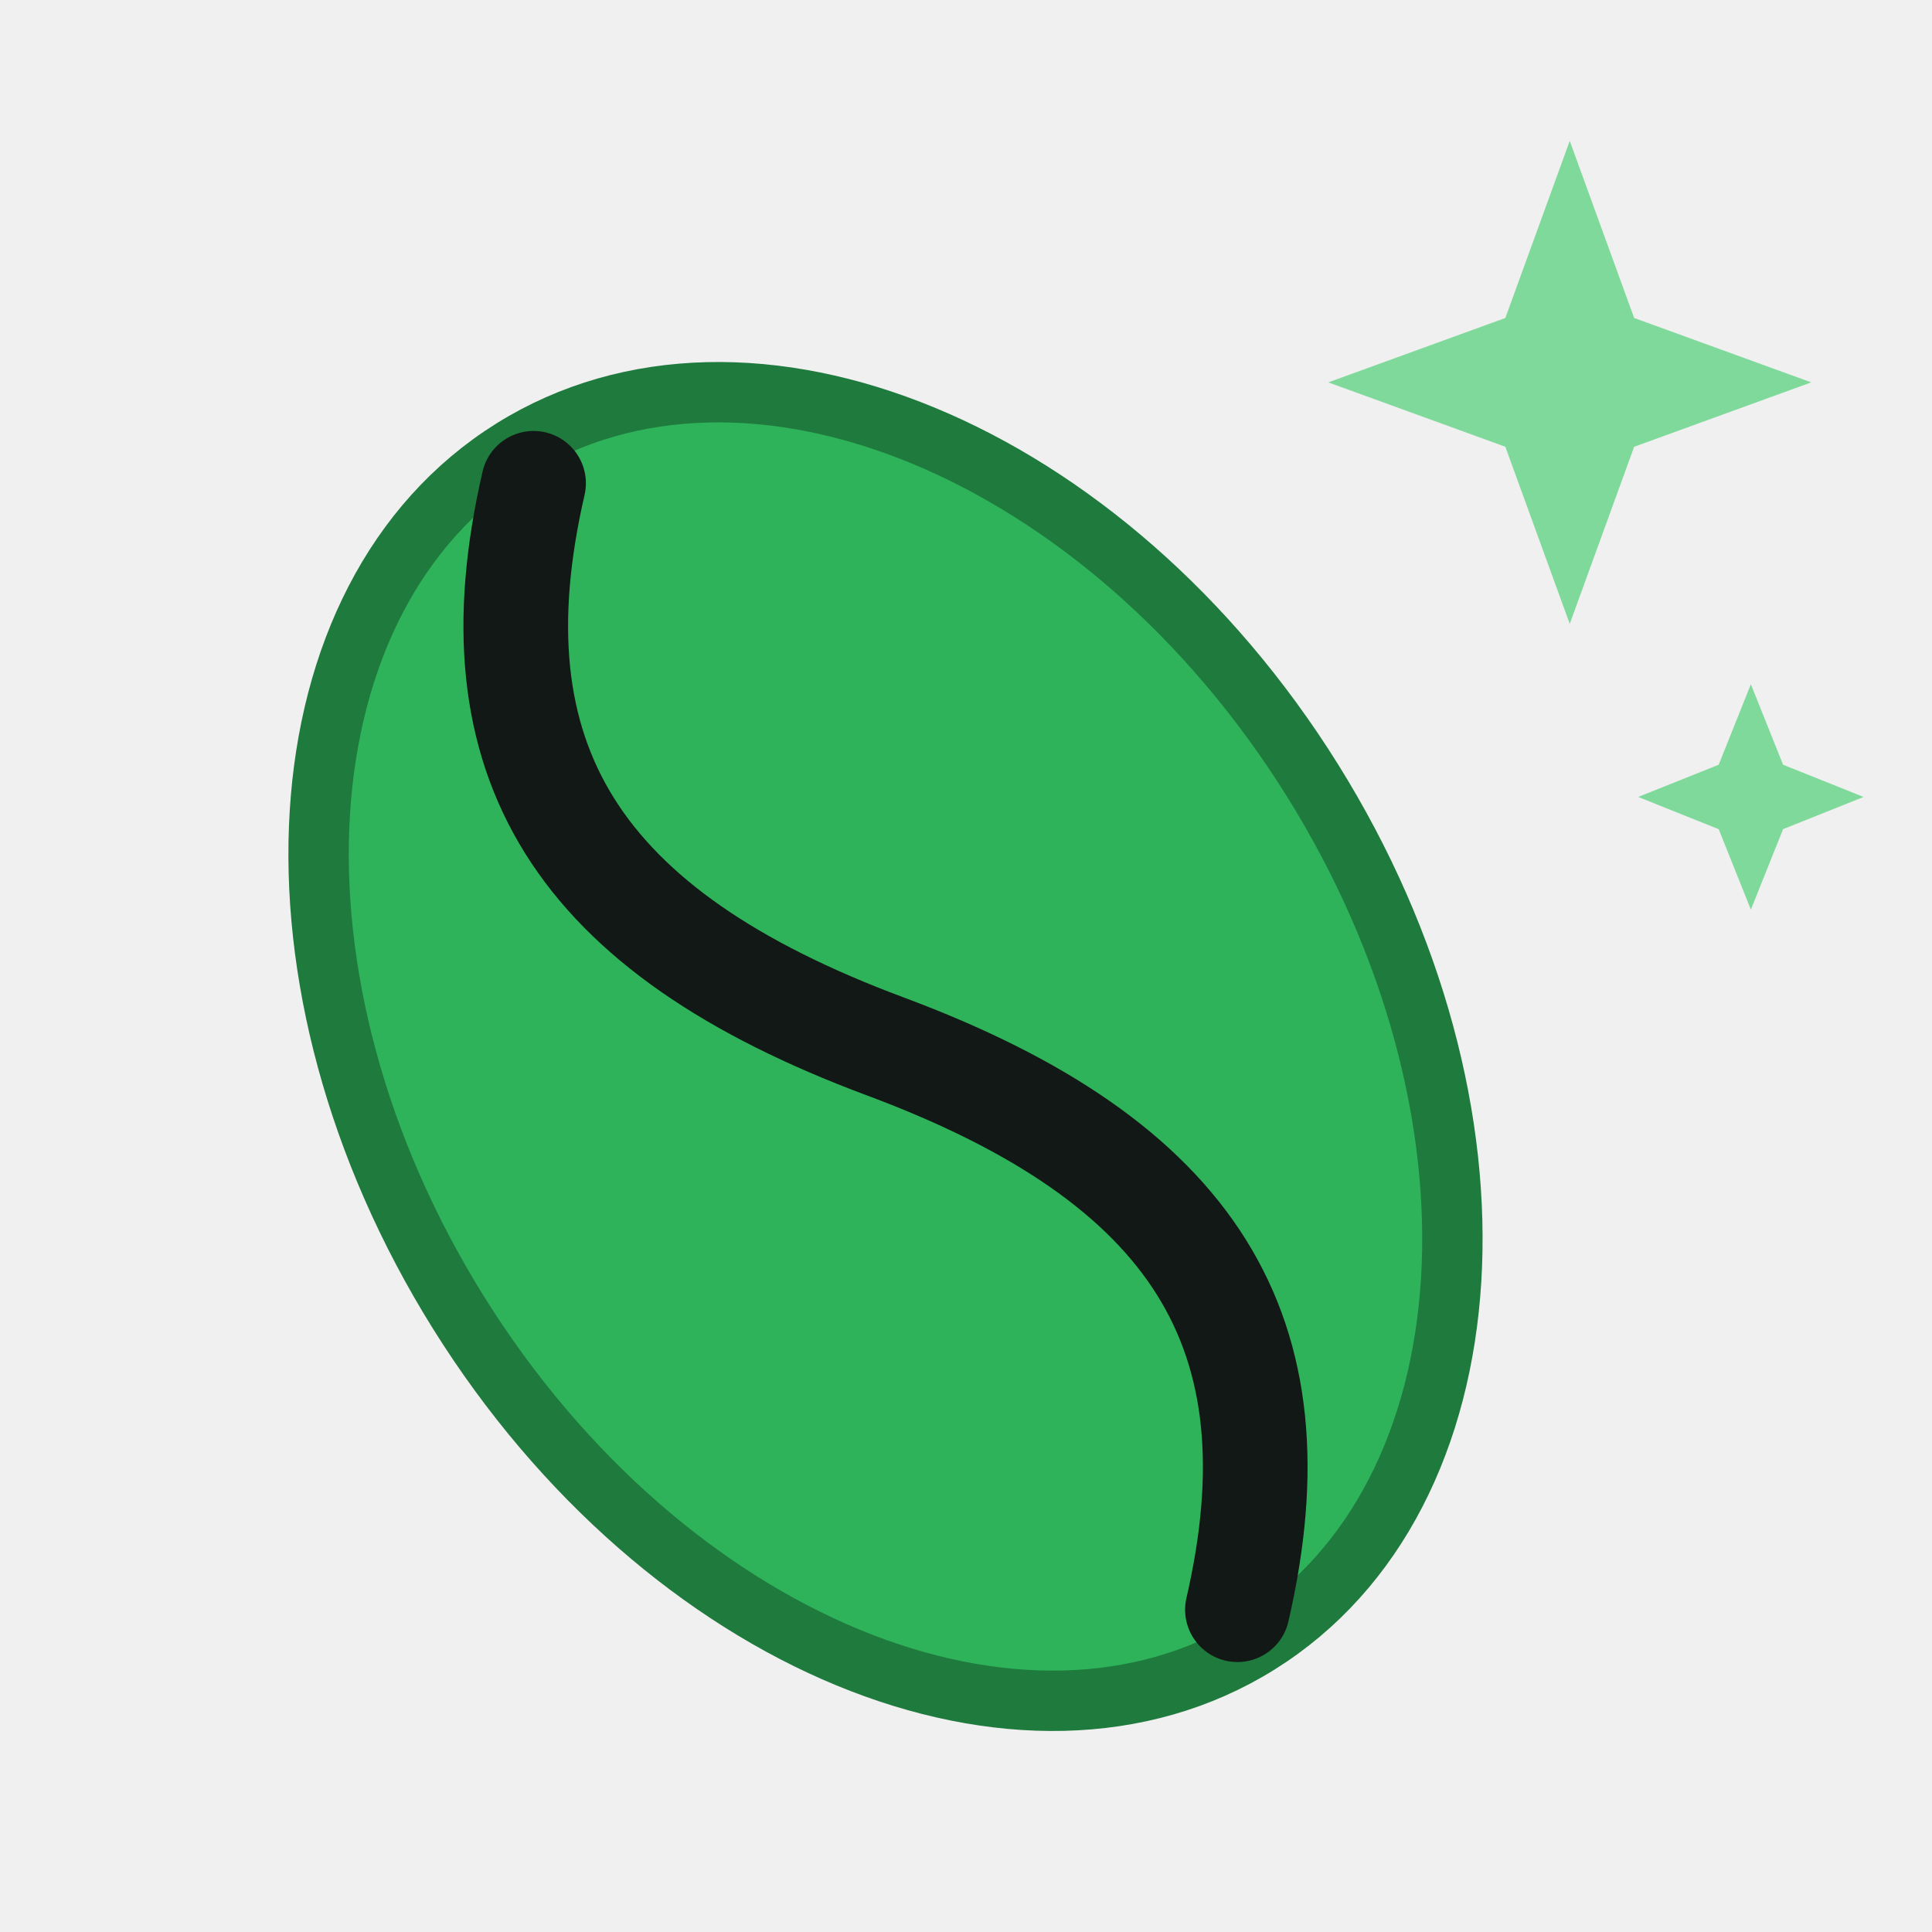
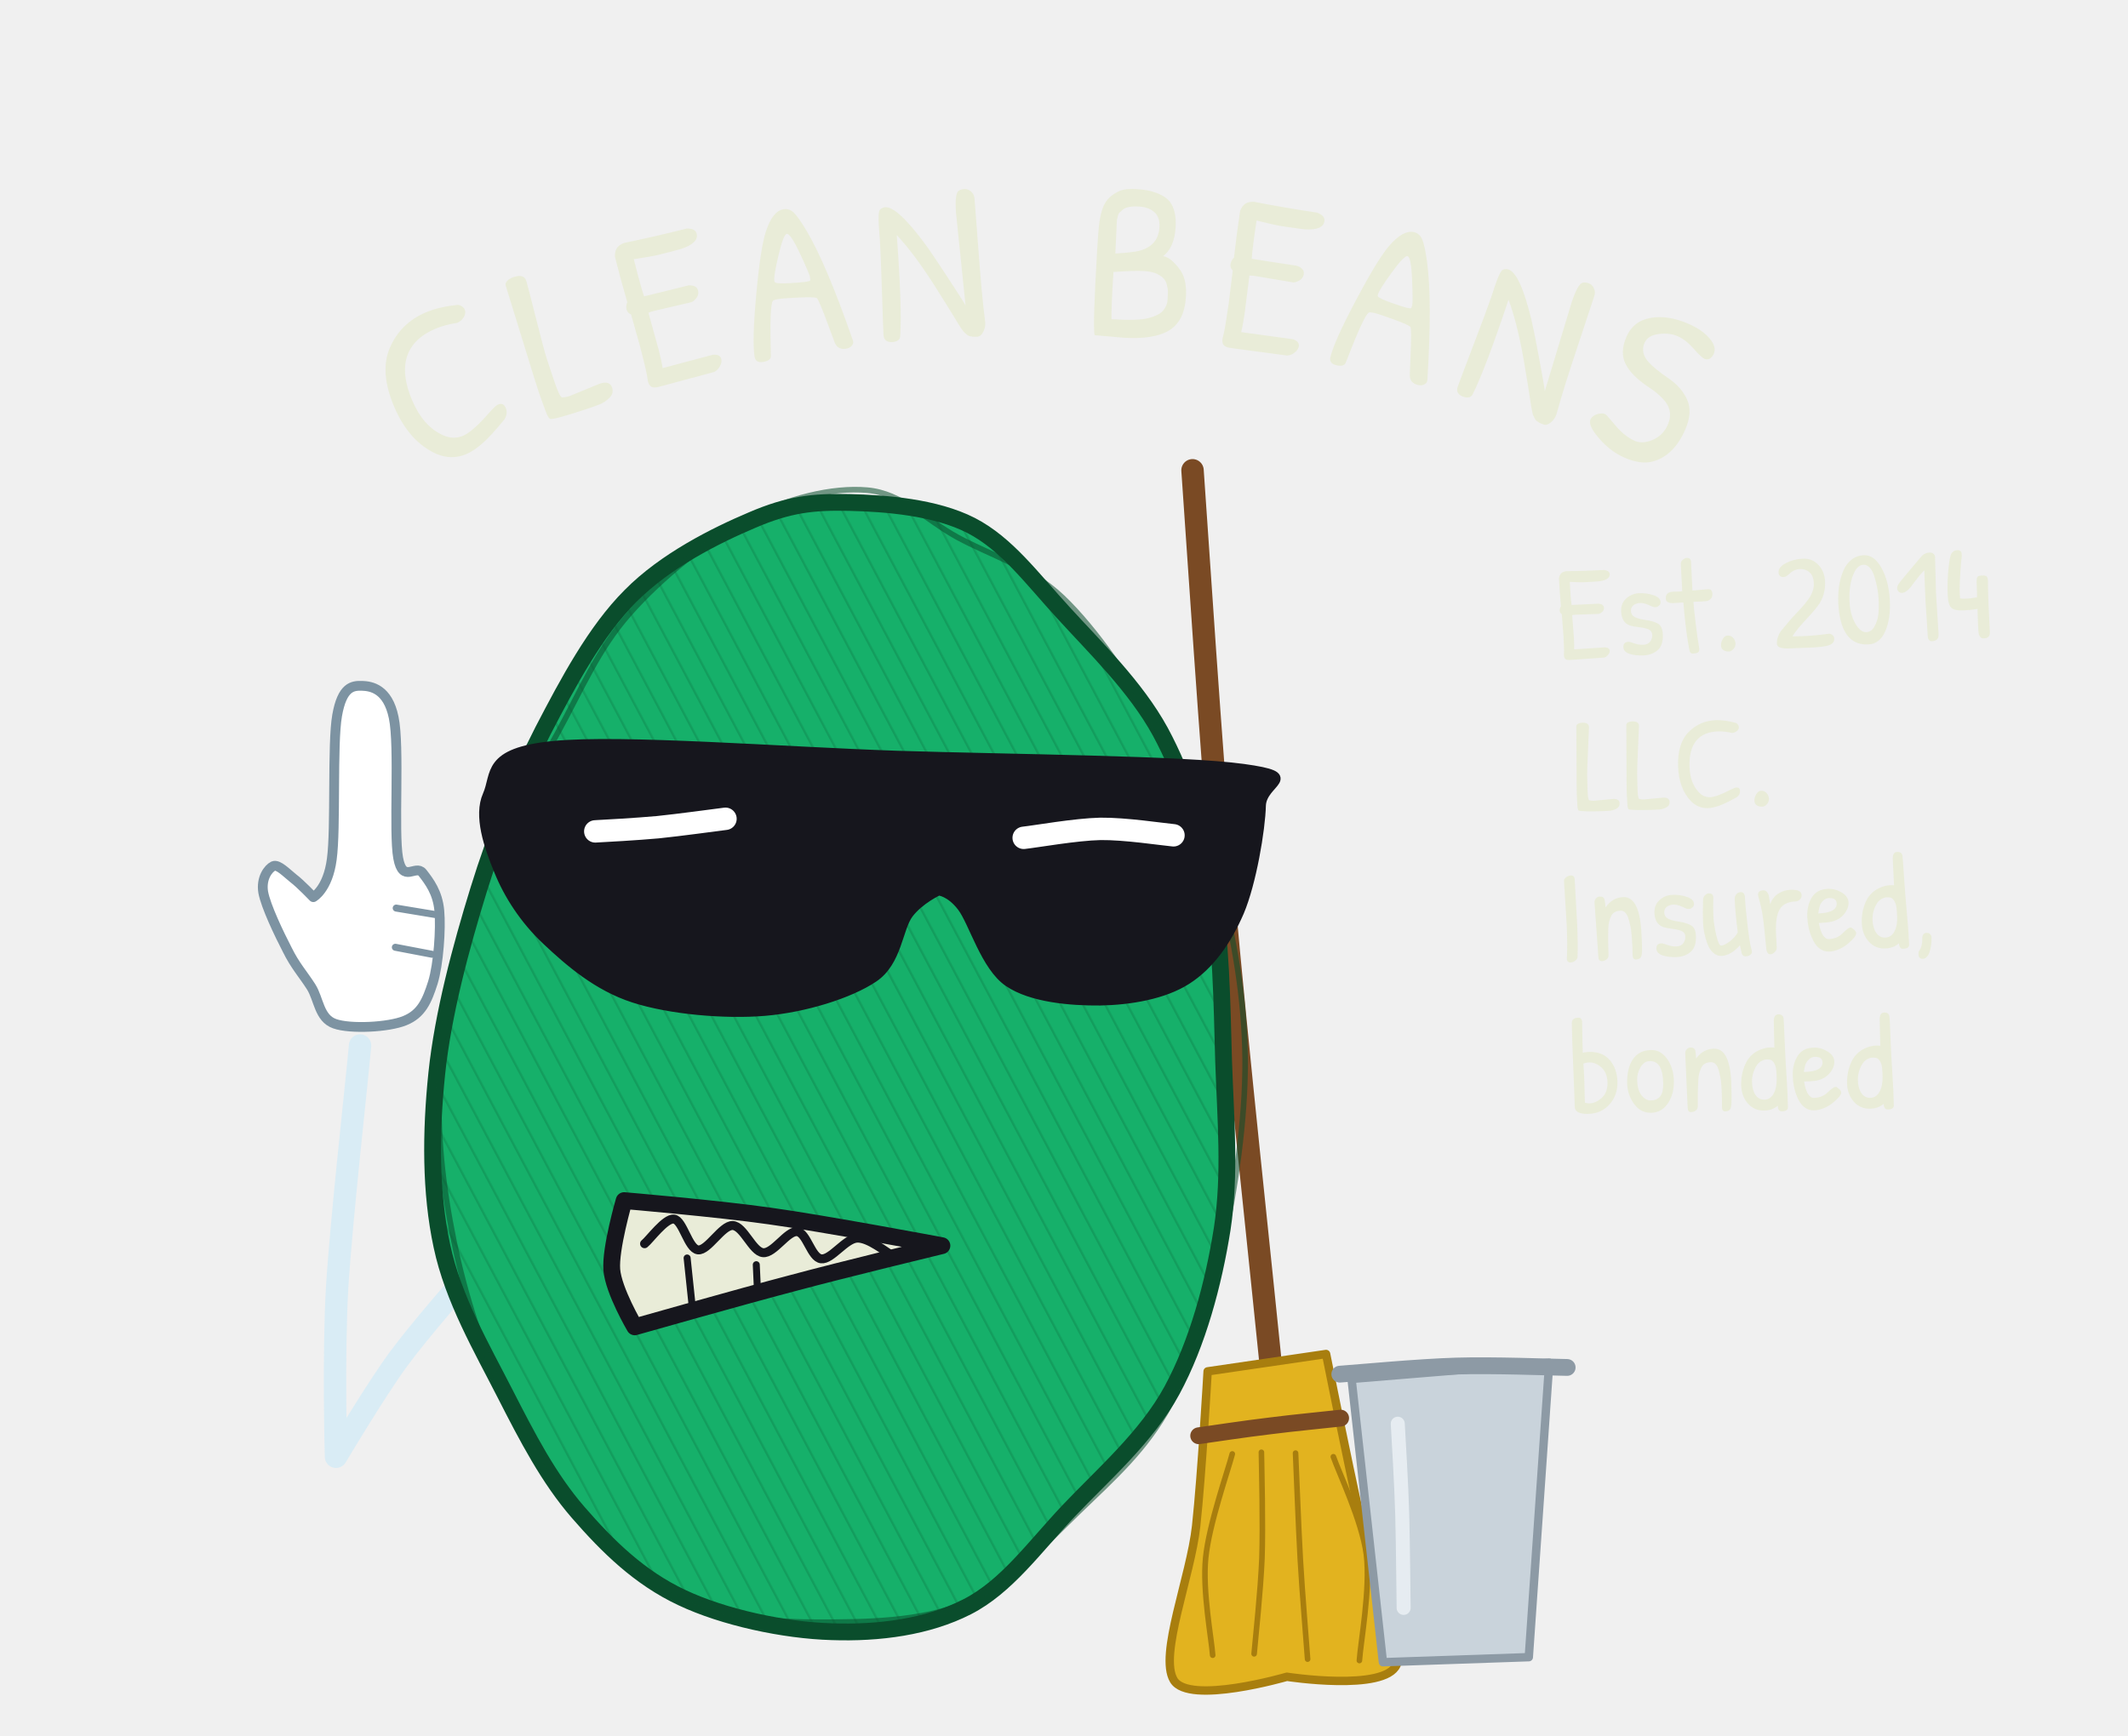
- <svg xmlns="http://www.w3.org/2000/svg" viewBox="0 0 48 48" width="48" height="48">
-   <g transform="rotate(-32 22 26)">
-     <ellipse cx="22" cy="26" rx="12.5" ry="17.5" fill="#2fb35a" />
-     <ellipse cx="22" cy="26" rx="12.5" ry="17.5" fill="none" stroke="#1f7a3d" stroke-width="1.5" />
-     <path d="M22 9.5c-5 5-5 10 0 16.5s5 11.5 0 16.5" fill="none" stroke="#121815" stroke-width="2.6" stroke-linecap="round" />
+ <svg xmlns="http://www.w3.org/2000/svg" viewBox="0 0 760 620" width="760" height="620" role="img" aria-label="Clean Beans LLC, Est. 2014, insured and bonded">
+   <defs>
+     <pattern id="stitch" width="7" height="7" patternUnits="userSpaceOnUse" patternTransform="rotate(-28)">
+       <rect width="7" height="7" fill="none" />
+       <path d="M0 0 L0 7" stroke="#0a5a33" stroke-width="1.6" opacity=".22" />
+     </pattern>
+   </defs>
+   <g transform="translate(0 20)">
+     <path d="M169.8 432.3 C165.2 437.9 150.4 454.5 142.1 465.8 C133.8 477.2 120.0 500.4 120.0 500.4 C120.0 500.4 119.0 464.6 120.4 440.1 C121.9 415.6 127.3 367.9 128.6 353.5" stroke="#d9ecf5" stroke-width="8" stroke-linecap="round" stroke-linejoin="round" fill="none" />
+     <path d="M111.9 300.5 C111.9 300.5 117.1 297.7 118.5 286.9 C120.0 276.0 118.6 245.9 120.4 235.6 C122.2 225.3 125.9 224.9 129.3 225.0 C132.6 225.1 138.5 226.1 140.6 236.3 C142.8 246.6 140.5 277.3 142.2 286.5 C143.9 295.8 148.4 288.7 150.9 291.8 C153.3 294.9 156.3 298.8 156.9 305.3 C157.5 311.8 156.6 324.5 154.6 331.0 C152.5 337.6 150.5 342.2 144.6 344.6 C138.8 347.0 125.1 347.7 119.5 345.7 C113.9 343.7 113.9 336.9 111.1 332.5 C108.3 328.1 105.4 325.0 102.6 319.3 C99.7 313.7 94.9 303.7 94.0 298.7 C93.2 293.7 95.8 290.3 97.6 289.4 C99.3 288.6 102.4 291.9 104.8 293.8 C107.2 295.6 111.9 300.5 111.9 300.5 Z" fill="#ffffff" stroke="#7d93a2" stroke-width="3.5" stroke-linejoin="round" />
+     <path d="M141.5 304.4 C143.8 304.8 153.1 306.3 155.4 306.7" stroke="#7d93a2" stroke-width="2.5" stroke-linecap="round" fill="none" />
+     <path d="M141.2 318.4 C143.4 318.8 152.1 320.5 154.3 320.9" stroke="#7d93a2" stroke-width="2.5" stroke-linecap="round" fill="none" />
+     <path d="M425.9 148.0 C427.7 173.1 432.3 245.3 436.9 298.6 C441.6 352.0 451.1 439.8 453.9 468.1" stroke="#7a4a24" stroke-width="8" stroke-linecap="round" fill="none" />
+     <path d="M431.3 469.9 C431.3 469.9 473.6 463.7 473.6 463.7 C473.6 463.7 481.3 502.3 485.5 520.8 C489.7 539.3 503.1 565.0 498.8 574.7 C494.5 584.4 459.6 579.0 459.6 579.0 C459.6 579.0 424.6 589.2 419.2 580.2 C413.8 571.2 425.2 543.4 427.2 525.1 C429.2 506.7 431.3 469.9 431.3 469.9 Z" fill="#e2b31f" stroke="#a87e0e" stroke-width="3" stroke-linejoin="round" />
+     <path d="M428.1 492.9 C432.3 492.3 444.9 490.4 453.4 489.4 C461.8 488.3 474.6 487.1 478.8 486.6" stroke="#7a4a24" stroke-width="6" stroke-linecap="round" fill="none" />
+     <path d="M440.1 499.4 C438.5 505.5 431.8 524.5 430.6 536.5 C429.4 548.4 432.7 565.5 433.1 571.3" stroke="#a87e0e" stroke-width="2" stroke-linecap="round" fill="none" />
+     <path d="M450.5 498.8 C450.6 505.1 451.1 524.6 450.7 536.6 C450.2 548.6 448.4 565.1 447.9 570.8" stroke="#a87e0e" stroke-width="2" stroke-linecap="round" fill="none" />
+     <path d="M462.7 499.1 C463.0 505.5 463.7 524.9 464.4 537.2 C465.1 549.5 466.6 566.8 467.0 572.7" stroke="#a87e0e" stroke-width="2" stroke-linecap="round" fill="none" />
+     <path d="M476.2 500.4 C478.2 506.2 486.4 523.2 488.0 535.3 C489.5 547.5 485.9 566.9 485.5 573.2" stroke="#a87e0e" stroke-width="2" stroke-linecap="round" fill="none" />
+     <path d="M482.7 472.6 C482.7 472.6 553.3 466.8 553.3 466.8 C553.3 466.8 546.0 572.0 546.0 572.0 C546.0 572.0 493.9 573.8 493.9 573.8 C493.9 573.8 482.7 472.6 482.7 472.6 Z" fill="#c9d3db" stroke="#8d9aa5" stroke-width="3" stroke-linejoin="round" />
+     <path d="M478.5 470.9 C485.5 470.4 506.5 468.4 520.1 468.0 C533.6 467.6 553.1 468.4 559.7 468.5" stroke="#8d9aa5" stroke-width="6" stroke-linecap="round" fill="none" />
+     <path d="M499.2 488.6 C499.5 494.0 500.5 510.2 500.8 521.2 C501.1 532.2 501.2 548.9 501.3 554.4" stroke="#eef3f6" stroke-width="5" stroke-linecap="round" fill="none" opacity=".8" />
+     <path d="M303.3 159.5 C316.4 159.8 334.1 161.2 346.8 167.7 C359.6 174.3 368.5 186.6 379.8 198.9 C391.0 211.2 405.6 225.3 414.4 241.4 C423.1 257.5 428.7 275.9 432.5 295.5 C436.2 315.1 436.4 338.4 437.0 359.0 C437.7 379.6 439.5 399.4 436.5 419.0 C433.4 438.6 427.7 459.8 418.6 476.6 C409.5 493.4 393.8 506.9 381.6 519.8 C369.4 532.7 359.5 546.8 345.4 554.0 C331.3 561.2 314.0 563.5 297.0 562.9 C280.0 562.4 258.5 557.8 243.5 550.7 C228.4 543.6 217.1 532.5 206.5 520.3 C196.0 508.2 188.4 493.6 180.3 477.7 C172.2 461.8 161.8 444.0 157.8 425.0 C153.7 405.9 153.8 384.6 156.0 363.4 C158.2 342.3 164.6 318.4 170.9 298.0 C177.2 277.6 184.9 258.7 193.9 241.1 C203.0 223.6 212.7 205.4 225.2 192.9 C237.6 180.3 255.6 171.3 268.6 165.8 C281.6 160.2 290.3 159.2 303.3 159.5 Z" fill="#16b06a" />
+     <path d="M303.3 159.5 C316.4 159.8 334.1 161.2 346.8 167.7 C359.6 174.3 368.5 186.6 379.8 198.9 C391.0 211.2 405.6 225.3 414.4 241.4 C423.1 257.5 428.7 275.9 432.5 295.5 C436.2 315.1 436.4 338.4 437.0 359.0 C437.7 379.6 439.5 399.4 436.5 419.0 C433.4 438.6 427.7 459.8 418.6 476.6 C409.5 493.4 393.8 506.9 381.6 519.8 C369.4 532.7 359.5 546.8 345.4 554.0 C331.3 561.2 314.0 563.5 297.0 562.9 C280.0 562.4 258.5 557.8 243.5 550.7 C228.4 543.6 217.1 532.5 206.5 520.3 C196.0 508.2 188.4 493.6 180.3 477.7 C172.2 461.8 161.8 444.0 157.8 425.0 C153.7 405.9 153.8 384.6 156.0 363.4 C158.2 342.3 164.6 318.4 170.9 298.0 C177.2 277.6 184.9 258.7 193.9 241.1 C203.0 223.6 212.7 205.4 225.2 192.9 C237.6 180.3 255.6 171.3 268.6 165.8 C281.6 160.2 290.3 159.2 303.3 159.5 Z" fill="url(#stitch)" />
+     <path d="M303.3 159.5 C316.4 159.8 334.1 161.2 346.8 167.7 C359.6 174.3 368.5 186.6 379.8 198.9 C391.0 211.2 405.6 225.3 414.4 241.4 C423.1 257.5 428.7 275.9 432.5 295.5 C436.2 315.1 436.4 338.4 437.0 359.0 C437.7 379.6 439.5 399.4 436.5 419.0 C433.4 438.6 427.7 459.8 418.6 476.6 C409.5 493.4 393.8 506.9 381.6 519.8 C369.4 532.7 359.5 546.8 345.4 554.0 C331.3 561.2 314.0 563.5 297.0 562.9 C280.0 562.4 258.5 557.8 243.5 550.7 C228.4 543.6 217.1 532.5 206.5 520.3 C196.0 508.2 188.4 493.6 180.3 477.7 C172.2 461.8 161.8 444.0 157.8 425.0 C153.7 405.9 153.8 384.6 156.0 363.4 C158.2 342.3 164.6 318.4 170.9 298.0 C177.2 277.6 184.9 258.7 193.9 241.1 C203.0 223.6 212.7 205.4 225.2 192.9 C237.6 180.3 255.6 171.3 268.6 165.8 C281.6 160.2 290.3 159.2 303.3 159.5 Z" fill="none" stroke="#0a4d2c" stroke-width="6" stroke-linejoin="round" />
+     <path d="M309.7 155.1 C322.2 156.2 330.3 165.5 341.9 171.9 C353.6 178.3 367.6 182.2 379.5 193.5 C391.4 204.9 403.8 223.1 413.1 240.0 C422.4 257.0 430.3 275.7 435.5 295.4 C440.8 315.2 444.5 336.8 444.7 358.6 C444.8 380.3 441.1 405.3 436.6 425.9 C432.1 446.5 426.3 466.5 417.7 482.1 C409.2 497.8 397.6 508.0 385.4 519.8 C373.2 531.6 359.9 546.2 344.4 552.8 C329.0 559.4 308.2 559.5 292.5 559.5 C276.7 559.5 263.7 558.4 250.0 552.8 C236.3 547.1 221.7 537.9 210.1 525.6 C198.5 513.4 188.4 496.3 180.4 479.3 C172.4 462.2 166.0 442.6 162.1 423.3 C158.2 404.1 155.8 384.2 157.1 363.7 C158.3 343.1 162.8 320.0 169.8 299.8 C176.7 279.6 189.6 259.2 198.8 242.5 C208.0 225.7 213.5 212.0 224.8 199.2 C236.2 186.3 252.9 172.7 267.0 165.4 C281.1 158.0 297.2 154.0 309.7 155.1 Z" fill="none" stroke="#0a4d2c" stroke-width="2" opacity=".55" />
+     <path d="M173.9 264.0 C177.2 256.5 173.3 248.6 197.7 246.2 C222.1 243.8 279.3 248.3 320.4 249.7 C361.5 251.0 422.4 251.4 444.1 254.4 C465.8 257.4 450.9 259.2 450.6 267.8 C450.4 276.3 447.2 295.4 442.8 305.8 C438.3 316.2 432.2 324.9 423.9 330.2 C415.6 335.5 403.6 337.5 392.9 337.7 C382.3 337.8 368.3 336.6 360.1 331.0 C351.8 325.4 347.5 309.5 343.4 304.1 C339.2 298.6 335.2 298.4 335.2 298.4 C335.2 298.4 328.6 301.4 324.7 306.5 C320.8 311.7 320.7 323.6 312.1 329.4 C303.5 335.2 287.4 340.2 273.1 341.4 C258.9 342.6 239.3 340.9 226.3 336.7 C213.3 332.5 203.3 323.8 195.2 316.2 C187.1 308.6 181.4 299.7 177.9 291.0 C174.3 282.3 170.6 271.4 173.9 264.0 Z" fill="#16161d" stroke="#16161d" stroke-width="3" stroke-linejoin="round" />
+     <path d="M212.6 277.0 C216.4 276.8 227.3 276.2 235.0 275.5 C242.8 274.7 255.1 273.0 259.1 272.5" stroke="#ffffff" stroke-width="8" stroke-linecap="round" fill="none" />
+     <path d="M365.6 279.3 C370.2 278.8 384.1 276.3 393.0 276.1 C401.9 276.0 414.8 278.0 419.1 278.4" stroke="#ffffff" stroke-width="8" stroke-linecap="round" fill="none" />
+     <path d="M222.9 408.9 C222.9 408.9 256.0 411.7 274.9 414.4 C293.9 417.0 336.4 425.0 336.4 425.0 C336.4 425.0 301.2 433.5 283.0 438.4 C264.7 443.2 226.7 454.0 226.7 454.0 C226.7 454.0 219.1 441.1 218.5 433.6 C217.9 426.1 222.9 408.9 222.9 408.9 Z" fill="#e9ecd8" stroke="#16161d" stroke-width="6" stroke-linejoin="round" />
+     <path d="M230.2 424.3 C232.0 422.9 237.6 415.1 240.7 415.5 C243.9 415.9 245.8 426.1 249.3 426.5 C252.8 426.9 257.9 417.6 261.7 417.8 C265.6 418.0 268.7 427.1 272.5 427.5 C276.3 427.9 281.2 419.6 284.7 420.0 C288.1 420.3 289.7 429.3 293.3 429.7 C296.9 430.1 301.9 422.5 306.1 422.3 C310.3 422.1 316.5 427.4 318.5 428.4" stroke="#16161d" stroke-width="3.2" fill="none" stroke-linejoin="round" stroke-linecap="round" />
+     <path d="M245.4 429.4 C245.7 432.3 246.9 443.6 247.2 446.5" stroke="#16161d" stroke-width="2.5" stroke-linecap="round" fill="none" />
+     <path d="M270.1 431.8 C270.2 433.6 270.5 440.8 270.6 442.7" stroke="#16161d" stroke-width="2.5" stroke-linecap="round" fill="none" />
  </g>
-   <path d="M39 3.5l1.6 4.4 4.4 1.6-4.4 1.6L39 15.5l-1.6-4.4L33 9.5l4.4-1.6z" fill="#7fd99a" />
-   <path d="M43.5 17l.8 2 2 .8-2 .8-.8 2-.8-2-2-.8 2-.8z" fill="#7fd99a" />
+   <path d="M151.988 111.635Q156.919 109.532 163.695 108.902Q165.459 109.367 165.977 110.581Q166.495 111.796 165.673 113.233Q164.851 114.671 163.306 115.33Q158.893 115.995 155.435 117.471Q147.488 120.861 145.376 127.328Q143.264 133.795 147.22 143.067Q151.175 152.339 158.26 155.491Q161.924 157.147 165.382 155.671Q168.84 154.196 174.85 147.283Q176.965 144.902 177.848 144.526Q179.762 143.709 180.609 145.696Q181.457 147.683 180.182 149.792Q175.267 155.803 172.221 158.45Q169.176 161.098 166.6 162.196Q161.302 164.457 155.886 162.158Q146.113 157.803 140.792 145.331Q135.472 132.858 139.278 124.146Q143.085 115.433 151.988 111.635Z M192.392 140.009 190.499 134.062 180.634 102.102Q180.331 101.191 181.141 100.332Q181.952 99.473 183.47 98.968Q187.114 97.757 187.972 100.338Q188.249 101.173 191.338 113.382Q194.427 125.591 195.21 127.944Q195.21 127.944 197.885 135.991Q199.777 141.685 200.713 141.964Q201.978 141.965 203.496 141.46L214.176 137.067Q217.744 135.881 218.602 138.462Q219.283 140.512 217.663 142.104Q216.042 143.697 214.182 144.442Q212.322 145.186 209.589 146.095Q197.671 150.057 196.431 149.626Q195.748 149.347 194.676 146.373Q193.603 143.4 193.161 142.198Q192.72 140.996 192.392 140.009Z M225.378 112.31Q224.116 111.886 223.784 110.567Q223.452 109.248 224.032 107.947Q221.767 100.267 219.598 91.656Q219.595 89.677 220.349 88.58Q221.104 87.482 222.907 86.78Q233.265 84.666 245.211 81.657Q248.316 81.535 248.804 83.474Q249.625 86.733 243.4 88.878Q241.713 89.385 239.696 89.894L234.654 91.164Q233.18 91.535 226.352 92.595Q228.795 102.292 230.023 105.86Q234.155 104.902 245.869 101.951Q248.798 101.791 249.296 103.769Q249.795 105.747 247.819 107.4Q247.625 107.614 247.043 107.925L233.564 111.073Q232.323 111.386 231.586 111.736L235.258 125.001Q236.391 129.501 236.647 131.499L254.586 126.732Q257.166 126.495 257.596 128.202Q257.889 129.365 257.135 130.793Q256.381 132.22 255.063 132.882L235.281 138.195Q233.497 138.645 232.633 138.161Q231.768 137.678 231.378 136.126Q231.141 133.876 229.929 129.066L228.561 123.636Z M279.852 74.74Q281.825 74.414 283.454 75.929Q285.083 77.444 288.113 82.538Q295.211 94.583 304.484 121.268Q304.615 121.571 304.713 122.163Q304.81 122.755 304.171 123.55Q303.532 124.345 302.151 124.573Q300.77 124.801 299.712 124.286Q298.654 123.772 298.084 122.285Q297.514 120.798 295.903 116.442Q292.353 106.731 291.656 106.441Q290.618 106.045 285.185 106.293Q279.753 106.542 278.017 106.828Q276.28 107.115 276.017 107.483Q274.805 108.981 275.317 127.302Q275.249 128.854 272.565 129.297Q269.882 129.74 269.504 127.451Q268.565 121.768 270.102 105.055Q271.639 88.341 273.541 82.675Q275.906 75.392 279.852 74.74ZM280.984 83.554Q279.8 83.749 278.033 91.217Q276.266 98.685 276.54 100.342Q276.605 100.737 276.789 100.869Q277.525 101.396 281.944 101.153Q286.364 100.909 287.785 100.674Q289.205 100.44 289.331 100.216Q289.456 99.993 289.28 98.927Q289.104 97.862 285.715 90.597Q282.325 83.332 280.984 83.554Z M348.032 70.86Q350.335 102.055 351.094 108.537Q351.853 115.018 351.865 115.178Q351.995 116.933 351.152 118.56Q350.31 120.186 349.153 120.272Q347.996 120.357 347.389 120.281Q346.781 120.206 346.291 120.082Q345.8 119.958 345.286 119.514L344.43 118.775Q344.087 118.48 343.501 117.6Q342.914 116.721 342.554 116.186Q342.194 115.651 341.412 114.305Q340.631 112.959 338.039 108.819Q335.447 104.678 333.359 101.383Q326.202 90.28 320.282 83.979Q322.196 109.908 321.503 120.067Q321.405 121.999 318.692 122.2Q317.415 122.294 316.531 121.717Q315.646 121.141 315.54 119.705Q315.434 118.269 314.972 103.864Q314.51 89.459 314.248 85.908Q313.986 82.358 313.915 81.4Q313.491 75.656 314.316 74.873Q315.14 74.09 316.098 74.02Q320.486 73.696 330.561 87.391Q332.523 90.054 338.126 98.585Q343.729 107.115 344.84 109.119L341.438 76.08Q340.932 69.218 342.377 68.149Q343.139 67.611 344.416 67.517Q345.692 67.423 346.809 68.423Q347.926 69.424 348.032 70.86Z  M401.196 120.641 390.913 119.734Q390.252 116.325 391.83 89.49L392.198 83.822Q392.637 77.037 394.145 73.567Q395.652 70.097 399.863 68.205Q402.006 67.302 405.718 67.542Q409.431 67.783 411.395 68.391Q416.672 69.855 418.431 73.016Q420.19 76.176 419.859 81.285Q419.399 88.39 415.43 91.5Q417.33 91.864 419.138 93.664Q420.945 95.465 422.029 97.299Q423.898 100.627 423.541 106.135Q422.982 114.757 417.518 118.051Q412.053 121.344 401.196 120.641ZM398.765 81.442 398.335 90.553Q398.495 90.564 401.073 90.37Q403.651 90.176 405.433 89.891Q413.62 88.497 414.091 81.232Q414.324 77.64 412.317 75.826Q410.31 74.013 406.877 73.79Q402.566 73.511 400.951 74.93Q400.271 75.527 399.843 75.94Q399.416 76.353 399.194 77.301Q398.972 78.249 398.906 78.645Q398.841 79.042 398.808 80.162Q398.776 81.282 398.765 81.442ZM397.667 97.164Q396.86 109.618 396.974 114.034Q406.315 114.639 410.147 113.645Q413.979 112.651 415.413 110.94Q416.847 109.229 416.979 107.193Q417.11 105.157 417.125 104.317Q417.139 103.476 416.796 101.97Q416.452 100.465 415.668 99.573Q414.885 98.68 413.255 97.853Q411.625 97.026 408.471 96.822Q405.318 96.617 397.667 97.164Z M440.271 96.591Q439.271 95.712 439.473 94.367Q439.675 93.023 440.712 92.046Q441.585 84.087 442.905 75.306Q443.665 73.479 444.785 72.757Q445.905 72.035 447.839 72.084Q458.211 74.128 470.394 75.96Q473.305 77.045 473.007 79.023Q472.508 82.345 465.937 81.924Q464.185 81.741 462.128 81.432L456.986 80.659Q455.483 80.433 448.775 78.777Q447.288 88.666 447.045 92.432Q451.226 93.141 463.172 94.937Q465.937 95.919 465.633 97.937Q465.33 99.954 462.869 100.716Q462.608 100.839 461.951 100.902L448.301 98.607Q447.035 98.417 446.22 98.456L444.491 112.111Q443.801 116.699 443.266 118.641L461.656 121.163Q464.128 121.939 463.866 123.68Q463.688 124.867 462.441 125.893Q461.195 126.919 459.723 127.021L439.423 124.293Q437.604 124.019 436.993 123.24Q436.382 122.46 436.62 120.878Q437.269 118.71 438.007 113.805L438.839 108.268Z M505.022 82.941Q506.968 83.401 507.886 85.427Q508.804 87.453 509.636 93.322Q511.538 107.172 509.8 135.369Q509.804 135.699 509.666 136.283Q509.528 136.867 508.631 137.354Q507.735 137.84 506.373 137.518Q505.011 137.196 504.233 136.313Q503.455 135.43 503.503 133.838Q503.551 132.247 503.744 127.607Q504.215 117.277 503.684 116.741Q502.879 115.975 497.771 114.109Q492.664 112.243 490.951 111.838Q489.238 111.432 488.853 111.67Q487.157 112.584 480.563 129.686Q479.901 131.091 477.255 130.465Q474.608 129.839 475.142 127.581Q476.468 121.976 484.333 107.148Q492.198 92.32 496.138 87.827Q501.129 82.02 505.022 82.941ZM502.666 91.509Q501.498 91.232 496.988 97.441Q492.477 103.649 492.09 105.284Q491.998 105.673 492.117 105.866Q492.593 106.636 496.764 108.116Q500.935 109.596 502.336 109.928Q503.738 110.259 503.94 110.101Q504.141 109.944 504.39 108.893Q504.639 107.842 504.314 99.832Q503.989 91.822 502.666 91.509Z M569.421 105.66Q559.513 135.329 557.714 141.602Q555.914 147.875 555.863 148.027Q555.306 149.696 553.901 150.872Q552.496 152.047 551.396 151.68Q550.296 151.312 549.765 151.008Q549.234 150.705 548.829 150.401Q548.424 150.097 548.121 149.49L547.616 148.477Q547.414 148.073 547.212 147.035Q547.01 145.998 546.884 145.365Q546.758 144.733 546.556 143.19Q546.355 141.646 545.561 136.826Q544.766 132.007 544.111 128.161Q541.791 115.156 538.759 107.059Q530.524 131.72 525.965 140.825Q525.129 142.57 522.549 141.709Q521.335 141.303 520.741 140.43Q520.147 139.557 520.603 138.191Q521.059 136.825 526.19 123.357Q531.32 109.889 532.448 106.512Q533.575 103.135 533.879 102.225Q535.704 96.761 536.767 96.357Q537.829 95.953 538.74 96.257Q542.913 97.651 546.927 114.173Q547.709 117.386 549.588 127.418Q551.467 137.45 551.719 139.727L561.325 107.932Q563.504 101.406 565.25 100.977Q566.161 100.775 567.375 101.181Q568.589 101.586 569.233 102.94Q569.878 104.294 569.421 105.66Z M603.106 115.708Q607.874 117.781 610.511 120.847Q613.147 123.912 612.063 126.406Q611.585 127.507 610.684 128.075Q609.782 128.643 608.719 128.18Q607.655 127.718 604.851 124.536Q602.047 121.354 599.149 120.094Q596.251 118.835 592.372 119.329Q588.493 119.824 587.345 122.465Q585.782 126.06 588.79 129.374Q591.036 131.833 595.815 135.088Q600.593 138.343 602.571 142.823Q604.549 147.303 601.87 153.466Q597.787 162.857 590.192 164.877Q585.953 166 580.194 163.496Q574.435 160.992 570.083 155.35Q567.203 151.742 568.064 149.761Q568.383 149.027 569.389 148.418Q570.396 147.809 571.751 147.7Q573.107 147.592 573.849 148.394Q574.59 149.196 576.198 151.116Q577.806 153.037 578.6 153.818Q581.171 156.331 583.886 157.512Q586.6 158.692 590.296 157.114Q593.991 155.537 595.681 151.648Q597.914 146.512 593.671 142.226Q591.623 140.114 588.692 138.229Q582.673 134.216 580.567 130.03Q578.462 125.843 580.886 120.268Q583.31 114.692 589.466 113.573Q595.622 112.455 603.106 115.708Z" fill="#e9ecd8" />
+   <path d="M558.64 219.488Q557.968 219.056 557.968 218.24Q557.968 217.424 558.496 216.752Q558.304 211.952 558.304 206.624Q558.592 205.472 559.192 204.944Q559.792 204.416 560.944 204.272Q567.28 204.56 574.672 204.56Q576.496 204.944 576.496 206.144Q576.496 208.16 572.56 208.496Q571.504 208.544 570.256 208.544H567.136Q566.224 208.544 562.096 208.16Q562.096 214.16 562.288 216.416Q564.832 216.464 572.08 216.464Q573.808 216.8 573.808 218.024Q573.808 219.248 572.416 219.92Q572.272 220.016 571.888 220.112L563.584 219.968Q562.816 219.968 562.336 220.064L562.528 228.32Q562.528 231.104 562.384 232.304L573.52 232.16Q575.056 232.4 575.056 233.456Q575.056 234.176 574.408 234.896Q573.76 235.616 572.896 235.808L560.608 236.0Q559.504 236.0 559.072 235.592Q558.64 235.184 558.64 234.224Q558.832 232.88 558.832 229.904V226.544Z M594.112 216.992Q594.112 217.808 593.488 218.288Q592.864 218.768 592.408 218.768Q591.952 218.768 591.688 218.744Q591.424 218.72 589.768 217.856Q588.112 216.992 586.72 216.992Q585.328 216.992 584.344 217.688Q583.36 218.384 583.36 219.728Q583.36 221.072 584.488 221.84Q585.616 222.608 588.448 223.16Q591.28 223.712 592.792 224.72Q594.304 225.728 594.304 228.464Q594.304 232.448 592.216 234.104Q590.128 235.76 587.152 235.76Q584.176 235.76 582.088 234.944Q580.0 234.128 580.0 232.496Q580.0 230.624 581.872 230.624Q582.352 230.624 583.984 231.296Q585.616 231.968 587.224 231.968Q588.832 231.968 589.672 230.936Q590.512 229.904 590.512 228.56Q590.512 227.216 589.408 226.616Q588.304 226.016 586.048 225.632Q583.792 225.248 582.736 224.816Q579.856 223.664 579.856 219.68Q579.856 216.848 581.872 215.168Q583.888 213.488 586.552 213.488Q589.216 213.488 591.664 214.448Q594.112 215.408 594.112 216.992Z M598.72 213.584 601.12 213.632Q601.936 213.632 602.032 213.584V203.744Q602.08 202.928 602.848 202.352Q603.616 201.776 604.288 201.776Q604.96 201.776 605.368 202.208Q605.776 202.64 605.728 203.552Q605.68 204.464 605.68 213.536L611.296 213.344Q612.736 213.344 612.736 215.024Q612.736 216.272 611.992 216.896Q611.248 217.52 610.408 217.568Q609.568 217.616 608.752 217.616L605.824 217.568Q605.824 219.536 606.232 225.344Q606.64 231.152 606.88 232.856Q607.12 234.56 606.976 235.064Q606.832 235.568 606.448 235.76Q605.824 236.048 604.768 236.048Q603.712 236.048 603.52 234.896Q602.56 228.608 602.224 217.616Q601.792 217.664 598.912 217.664Q596.032 217.664 596.032 215.984Q596.032 213.584 598.72 213.584Z M620.08 233.12Q620.08 234.176 619.312 235.064Q618.544 235.952 617.512 235.952Q616.48 235.952 615.664 235.4Q614.848 234.848 614.848 233.696Q614.848 232.544 615.592 231.392Q616.336 230.24 617.368 230.24Q618.4 230.24 619.168 231.008Q619.936 231.776 620.08 233.12Z  M647.584 236.096 640.528 236.0Q640.048 236.0 639.568 236.0Q634.816 236.0 634.816 234.176Q634.816 232.88 635.296 231.728Q635.776 230.576 636.208 230.0Q636.64 229.424 637.936 228.08Q639.232 226.736 639.808 226.064Q640.384 225.392 643.288 222.656Q646.192 219.92 647.656 217.712Q649.12 215.504 649.12 213.056Q649.12 209.264 646.096 208.16Q645.232 207.872 644.32 207.872Q642.256 207.872 640.192 209.648Q639.376 210.416 638.464 210.416Q638.176 210.416 637.936 210.368Q636.736 210.08 636.736 208.688Q636.736 206.816 639.376 205.568Q642.208 204.224 645.544 204.224Q648.88 204.224 651.016 206.648Q653.152 209.072 653.152 212.672Q653.152 217.808 649.984 221.504Q648.496 223.232 646.96 224.72Q642.112 229.328 640.48 231.728Q642.64 231.872 645.832 231.872Q649.024 231.872 653.728 231.488Q654.448 231.632 654.904 232.136Q655.36 232.64 655.36 233.264Q655.36 234.896 653.632 235.52Q651.904 236.096 647.584 236.096Z M657.472 220.832Q657.472 214.4 659.776 209.504Q660.928 207.008 662.896 205.568Q664.864 204.128 667.408 204.128Q671.152 204.128 673.528 209.0Q675.904 213.872 675.904 220.568Q675.904 227.264 673.696 231.656Q671.488 236.048 667.456 236.048Q657.472 236.048 657.472 220.832ZM666.976 231.632Q668.704 231.632 669.88 229.832Q671.056 228.032 671.488 225.8Q671.92 223.568 671.92 219.992Q671.92 216.416 670.96 212.384Q670.48 210.176 669.496 208.856Q668.512 207.536 667.12 207.536Q665.248 207.536 663.904 209.792Q661.504 213.872 661.504 220.64Q661.504 225.056 663.16 228.344Q664.816 231.632 666.976 231.632Z M692.656 233.744Q692.656 236.096 690.112 236.096Q689.584 236.096 689.176 235.64Q688.768 235.184 688.768 234.224L688.624 222.032Q688.624 215.984 688.768 210.656Q687.136 212.096 685.6 213.968Q684.064 215.84 683.512 216.464Q682.96 217.088 682.072 217.688Q681.184 218.288 680.416 218.288Q679.648 218.288 679.192 217.76Q678.736 217.232 678.736 216.464Q678.736 215.696 679.864 214.376Q680.992 213.056 688.192 205.424Q689.296 204.416 690.976 204.416Q691.792 204.416 692.32 204.896Q692.848 205.376 692.848 206.0L692.512 218.912Z M707.008 225.392Q705.28 225.68 702.112 225.68Q698.944 225.68 697.792 224.624Q696.64 223.568 696.64 220.04Q696.64 216.512 697.168 212.288Q697.696 208.064 698.344 206.072Q698.992 204.08 700.912 204.08Q702.208 204.08 702.4 205.184Q702.4 205.472 702.4 206.096Q702.4 206.72 702.112 207.872Q700.96 216.32 700.96 219.92Q700.96 220.784 701.008 221.36Q701.872 221.552 703.336 221.552Q704.8 221.552 707.056 221.264Q707.152 220.256 707.152 218.552Q707.152 216.848 707.2 215.696Q707.248 214.544 707.536 214.064Q707.824 213.584 709.192 213.584Q710.56 213.584 710.92 214.064Q711.28 214.544 711.28 215.384Q711.28 216.224 711.136 218.888Q710.992 221.552 710.992 233.888Q710.992 236.048 708.88 236.048Q708.784 236.048 708.688 236.048Q706.912 236.048 706.912 233.12V230.48Z" fill="#e9ecd8" transform="rotate(-3 556 236)" />
+   <path d="M563.296 283.328 563.344 279.584 563.776 259.52Q563.776 258.944 564.4 258.608Q565.024 258.272 565.984 258.272Q568.288 258.272 568.288 259.904Q568.288 260.432 567.736 267.968Q567.184 275.504 567.184 276.992Q567.184 276.992 567.184 282.08Q567.184 285.68 567.664 286.016Q568.384 286.256 569.344 286.256L576.256 285.776Q578.512 285.776 578.512 287.408Q578.512 288.704 577.288 289.304Q576.064 289.904 574.864 289.976Q573.664 290.048 571.936 290.048Q564.4 290.048 563.776 289.568Q563.44 289.28 563.392 287.384Q563.344 285.488 563.32 284.72Q563.296 283.952 563.296 283.328Z M581.152 283.328 581.2 279.584 581.632 259.52Q581.632 258.944 582.256 258.608Q582.88 258.272 583.84 258.272Q586.144 258.272 586.144 259.904Q586.144 260.432 585.592 267.968Q585.04 275.504 585.04 276.992Q585.04 276.992 585.04 282.08Q585.04 285.68 585.52 286.016Q586.24 286.256 587.2 286.256L594.112 285.776Q596.368 285.776 596.368 287.408Q596.368 288.704 595.144 289.304Q593.92 289.904 592.72 289.976Q591.52 290.048 589.792 290.048Q582.256 290.048 581.632 289.568Q581.296 289.28 581.248 287.384Q581.2 285.488 581.176 284.72Q581.152 283.952 581.152 283.328Z M613.84 258.608Q617.056 258.608 620.944 259.856Q621.808 260.528 621.808 261.32Q621.808 262.112 621.016 262.712Q620.224 263.312 619.216 263.312Q616.624 262.64 614.368 262.64Q609.184 262.64 606.496 265.712Q603.808 268.784 603.808 274.832Q603.808 280.88 606.976 284.288Q608.608 286.064 610.864 286.064Q613.12 286.064 618.064 283.664Q619.792 282.848 620.368 282.848Q621.616 282.848 621.616 284.144Q621.616 285.44 620.416 286.304Q616.288 288.464 613.984 289.208Q611.68 289.952 610.0 289.952Q606.544 289.952 604.096 287.408Q599.728 282.704 599.728 274.568Q599.728 266.432 603.88 262.52Q608.032 258.608 613.84 258.608Z M631.888 287.12Q631.888 288.176 631.12 289.064Q630.352 289.952 629.32 289.952Q628.288 289.952 627.472 289.4Q626.656 288.848 626.656 287.696Q626.656 286.544 627.4 285.392Q628.144 284.24 629.176 284.24Q630.208 284.24 630.976 285.008Q631.744 285.776 631.888 287.12Z" fill="#e9ecd8" transform="rotate(-1.5 562 290)" />
+   <path d="M563.68 314.096Q563.728 319.664 563.872 330.752Q563.872 337.52 563.488 342.224Q563.392 342.944 562.6 343.496Q561.808 344.048 560.992 344.048Q559.648 344.048 559.648 342.656Q560.128 337.856 560.128 330.752L559.84 314.624Q560.032 313.952 560.776 313.472Q561.52 312.992 562.48 312.992Q563.44 312.992 563.68 314.096Z M570.928 342.512 570.4 323.024Q570.4 322.112 571.024 321.536Q571.648 320.96 572.272 320.96Q573.808 320.96 574.048 322.256Q574.24 323.552 574.24 324.944Q576.832 321.536 580.72 321.536Q586.672 321.536 586.672 335.12Q586.672 336.368 586.672 338.888Q586.672 341.408 586.384 342.56Q586.048 344.0 584.32 344.0Q583.168 344.0 583.168 342.464L583.216 339.776Q583.216 334.208 582.856 332.168Q582.496 330.128 582.16 328.928Q581.344 326.336 579.52 326.336Q577.12 326.336 576.16 328.064Q575.104 329.936 574.912 332.48Q574.576 336.944 574.576 341.936Q574.576 342.896 573.856 343.472Q573.136 344.048 572.128 344.048Q570.928 344.048 570.928 342.512Z M605.872 324.992Q605.872 325.808 605.248 326.288Q604.624 326.768 604.168 326.768Q603.712 326.768 603.448 326.744Q603.184 326.72 601.528 325.856Q599.872 324.992 598.48 324.992Q597.088 324.992 596.104 325.688Q595.12 326.384 595.12 327.728Q595.12 329.072 596.248 329.84Q597.376 330.608 600.208 331.16Q603.04 331.712 604.552 332.72Q606.064 333.728 606.064 336.464Q606.064 340.448 603.976 342.104Q601.888 343.76 598.912 343.76Q595.936 343.76 593.848 342.944Q591.76 342.128 591.76 340.496Q591.76 338.624 593.632 338.624Q594.112 338.624 595.744 339.296Q597.376 339.968 598.984 339.968Q600.592 339.968 601.432 338.936Q602.272 337.904 602.272 336.56Q602.272 335.216 601.168 334.616Q600.064 334.016 597.808 333.632Q595.552 333.248 594.496 332.816Q591.616 331.664 591.616 327.68Q591.616 324.848 593.632 323.168Q595.648 321.488 598.312 321.488Q600.976 321.488 603.424 322.448Q605.872 323.408 605.872 324.992Z M612.88 322.88Q612.592 326.624 612.592 329.624Q612.592 332.624 613.312 336.488Q614.032 340.352 614.896 340.352Q616.192 340.352 618.184 338.912Q620.176 337.472 621.04 335.888Q620.464 328.976 620.464 324.032Q620.464 323.024 621.112 322.304Q621.76 321.584 622.672 321.584Q624.16 321.584 624.16 323.6Q624.16 327.008 624.664 333.728Q625.168 340.448 625.696 342.272Q625.792 342.656 625.792 343.16Q625.792 343.664 625.144 344.12Q624.496 344.576 623.464 344.576Q622.432 344.576 622.096 343.424Q622.0 342.464 621.616 340.544Q618.256 344.048 614.848 344.048Q613.264 344.048 612.016 342.848Q610.768 341.648 610.048 339.584Q608.8 335.6 608.8 332.096Q608.8 328.592 609.184 323.456Q609.376 322.64 610.0 322.088Q610.624 321.536 611.272 321.536Q611.92 321.536 612.28 321.776Q612.64 322.016 612.712 322.208Q612.784 322.4 612.88 322.88Z M634.672 336.992 634.72 341.936Q634.72 342.8 633.928 343.52Q633.136 344.24 632.368 344.24Q631.264 344.24 630.976 342.512Q630.928 342.128 630.592 335.48Q630.256 328.832 629.296 325.04Q628.864 323.216 628.864 322.88Q628.864 321.296 630.784 321.296Q631.6 321.296 632.08 321.92Q632.56 322.544 632.68 323.192Q632.8 323.84 632.896 324.944Q632.992 326.048 633.04 326.336Q634.048 323.936 636.064 322.736Q638.08 321.536 640.48 321.536Q644.416 321.536 644.416 323.552Q644.416 324.56 643.72 325.16Q643.024 325.76 642.112 325.76Q638.032 325.76 636.352 328.352Q634.672 330.944 634.672 336.992Z M653.872 321.776Q656.416 321.776 658.72 323.264Q661.024 324.752 661.024 326.936Q661.024 329.12 659.152 331.16Q657.28 333.2 654.16 333.632Q652.816 333.824 650.128 333.824Q650.656 337.904 652.192 339.2Q652.672 339.728 653.488 339.728Q656.464 339.728 658.48 337.832Q660.496 335.936 661.36 335.936Q661.744 335.936 662.512 336.656Q663.28 337.376 663.28 338.0Q663.28 339.248 660.256 341.6Q658.912 342.704 657.016 343.448Q655.12 344.192 653.488 344.192Q649.312 344.192 647.344 338.816Q646.096 335.504 646.096 331.52Q646.096 327.536 647.968 324.656Q649.84 321.776 653.872 321.776ZM654.112 325.088Q652.288 325.088 650.992 327.152Q650.512 327.872 650.08 330.416Q656.8 330.416 656.8 327.104Q656.8 325.088 654.112 325.088Z M677.536 321.536 677.488 312.272Q677.488 309.68 679.144 309.68Q680.8 309.68 680.992 311.12Q681.088 311.744 681.232 318.656Q681.376 325.568 681.688 331.616Q682 337.664 682 342.896Q682 344.336 679.84 344.336Q678.4 344.336 678.4 342.32Q676.336 343.952 673.504 343.952Q669.904 343.952 667.672 341.264Q665.44 338.576 665.44 334.64Q665.44 330.704 667.048 327.272Q668.656 323.84 672.064 322.352Q674.176 321.44 676.144 321.44Q676.864 321.44 677.536 321.536ZM670.864 328.16Q669.328 330.752 669.328 333.608Q669.328 336.464 670.456 338.264Q671.584 340.064 673.672 340.064Q675.76 340.064 676.96 338.0Q678.16 335.936 678.16 332.72Q678.16 329.12 677.8 328.088Q677.44 327.056 676.96 326.504Q676.48 325.952 675.928 325.832Q675.376 325.712 674.608 325.712Q673.84 325.712 672.736 326.288Q671.632 326.864 670.864 328.16Z M690.112 340.352Q690.112 343.52 689.104 346.064Q688.768 346.976 688.12 347.6Q687.472 348.224 686.752 348.224Q685.168 348.224 685.168 346.544Q685.168 346.016 685.312 345.536Q686.8 343.856 686.8 340.496Q687.088 339.008 688.384 339.008Q689.68 339.008 690.112 340.352Z" fill="#e9ecd8" transform="rotate(-2.5 556 344)" />
+   <path d="M561.92 365.552Q561.92 363.632 564.32 363.632Q565.424 363.632 565.616 364.976V372.176Q565.616 374.192 565.664 376.208Q566.624 375.92 568.112 375.92Q572.768 375.92 575.312 379.04Q577.856 382.16 577.856 386.864Q577.856 391.568 574.856 394.808Q571.856 398.048 567.152 398.048Q562.448 398.048 562.448 395.384Q562.448 392.72 562.184 381.848Q561.92 370.976 561.92 365.552ZM571.616 381.008Q569.888 379.664 567.968 379.664Q566.912 379.664 565.808 380.048Q566.096 383.984 566.096 394.016Q566.912 394.304 567.776 394.304Q569.648 394.304 571.52 392.912Q574.304 390.992 574.304 387.032Q574.304 383.072 571.616 381.008Z M590.096 375.632Q593.552 375.632 595.784 378.944Q598.016 382.256 598.016 386.888Q598.016 391.52 595.736 394.784Q593.456 398.048 589.688 398.048Q585.92 398.048 583.616 394.712Q581.312 391.376 581.312 387.296Q581.312 382.064 583.424 378.944Q585.68 375.632 590.096 375.632ZM589.52 379.568Q587.504 379.568 586.208 381.68Q584.912 383.792 584.912 386.144Q584.912 389.792 586.352 391.712Q587.792 393.632 589.616 393.632Q592.88 393.632 593.792 390.8Q594.176 389.456 594.176 387.44Q594.176 379.568 589.52 379.568Z M602.768 396.512 602.24 377.024Q602.24 376.112 602.864 375.536Q603.488 374.96 604.112 374.96Q605.648 374.96 605.888 376.256Q606.08 377.552 606.08 378.944Q608.672 375.536 612.56 375.536Q618.512 375.536 618.512 389.12Q618.512 390.368 618.512 392.888Q618.512 395.408 618.224 396.56Q617.888 398.0 616.16 398.0Q615.008 398.0 615.008 396.464L615.056 393.776Q615.056 388.208 614.696 386.168Q614.336 384.128 614.0 382.928Q613.184 380.336 611.36 380.336Q608.96 380.336 608.0 382.064Q606.944 383.936 606.752 386.48Q606.416 390.944 606.416 395.936Q606.416 396.896 605.696 397.472Q604.976 398.048 603.968 398.048Q602.768 398.048 602.768 396.512Z M634.112 375.536 634.064 366.272Q634.064 363.68 635.72 363.68Q637.376 363.68 637.568 365.12Q637.664 365.744 637.808 372.656Q637.952 379.568 638.264 385.616Q638.576 391.664 638.576 396.896Q638.576 398.336 636.416 398.336Q634.976 398.336 634.976 396.32Q632.912 397.952 630.08 397.952Q626.48 397.952 624.248 395.264Q622.016 392.576 622.016 388.64Q622.016 384.704 623.624 381.272Q625.232 377.84 628.64 376.352Q630.752 375.44 632.72 375.44Q633.44 375.44 634.112 375.536ZM627.44 382.16Q625.904 384.752 625.904 387.608Q625.904 390.464 627.032 392.264Q628.16 394.064 630.248 394.064Q632.336 394.064 633.536 392.0Q634.736 389.936 634.736 386.72Q634.736 383.12 634.376 382.088Q634.016 381.056 633.536 380.504Q633.056 379.952 632.504 379.832Q631.952 379.712 631.184 379.712Q630.416 379.712 629.312 380.288Q628.208 380.864 627.44 382.16Z M648.272 375.776Q650.816 375.776 653.12 377.264Q655.424 378.752 655.424 380.936Q655.424 383.12 653.552 385.16Q651.68 387.2 648.56 387.632Q647.216 387.824 644.528 387.824Q645.056 391.904 646.592 393.2Q647.072 393.728 647.888 393.728Q650.864 393.728 652.88 391.832Q654.896 389.936 655.76 389.936Q656.144 389.936 656.912 390.656Q657.68 391.376 657.68 392.0Q657.68 393.248 654.656 395.6Q653.312 396.704 651.416 397.448Q649.52 398.192 647.888 398.192Q643.712 398.192 641.744 392.816Q640.496 389.504 640.496 385.52Q640.496 381.536 642.368 378.656Q644.24 375.776 648.272 375.776ZM648.512 379.088Q646.688 379.088 645.392 381.152Q644.912 381.872 644.48 384.416Q651.2 384.416 651.2 381.104Q651.2 379.088 648.512 379.088Z M671.936 375.536 671.888 366.272Q671.888 363.68 673.544 363.68Q675.2 363.68 675.392 365.12Q675.488 365.744 675.632 372.656Q675.776 379.568 676.088 385.616Q676.4 391.664 676.4 396.896Q676.4 398.336 674.24 398.336Q672.8 398.336 672.8 396.32Q670.736 397.952 667.904 397.952Q664.304 397.952 662.072 395.264Q659.84 392.576 659.84 388.64Q659.84 384.704 661.448 381.272Q663.056 377.84 666.464 376.352Q668.576 375.44 670.544 375.44Q671.264 375.44 671.936 375.536ZM665.264 382.16Q663.728 384.752 663.728 387.608Q663.728 390.464 664.856 392.264Q665.984 394.064 668.072 394.064Q670.16 394.064 671.36 392.0Q672.56 389.936 672.56 386.72Q672.56 383.12 672.2 382.088Q671.84 381.056 671.36 380.504Q670.88 379.952 670.328 379.832Q669.776 379.712 669.008 379.712Q668.24 379.712 667.136 380.288Q666.032 380.864 665.264 382.16Z" fill="#e9ecd8" transform="rotate(-1 560 398)" />
</svg>
